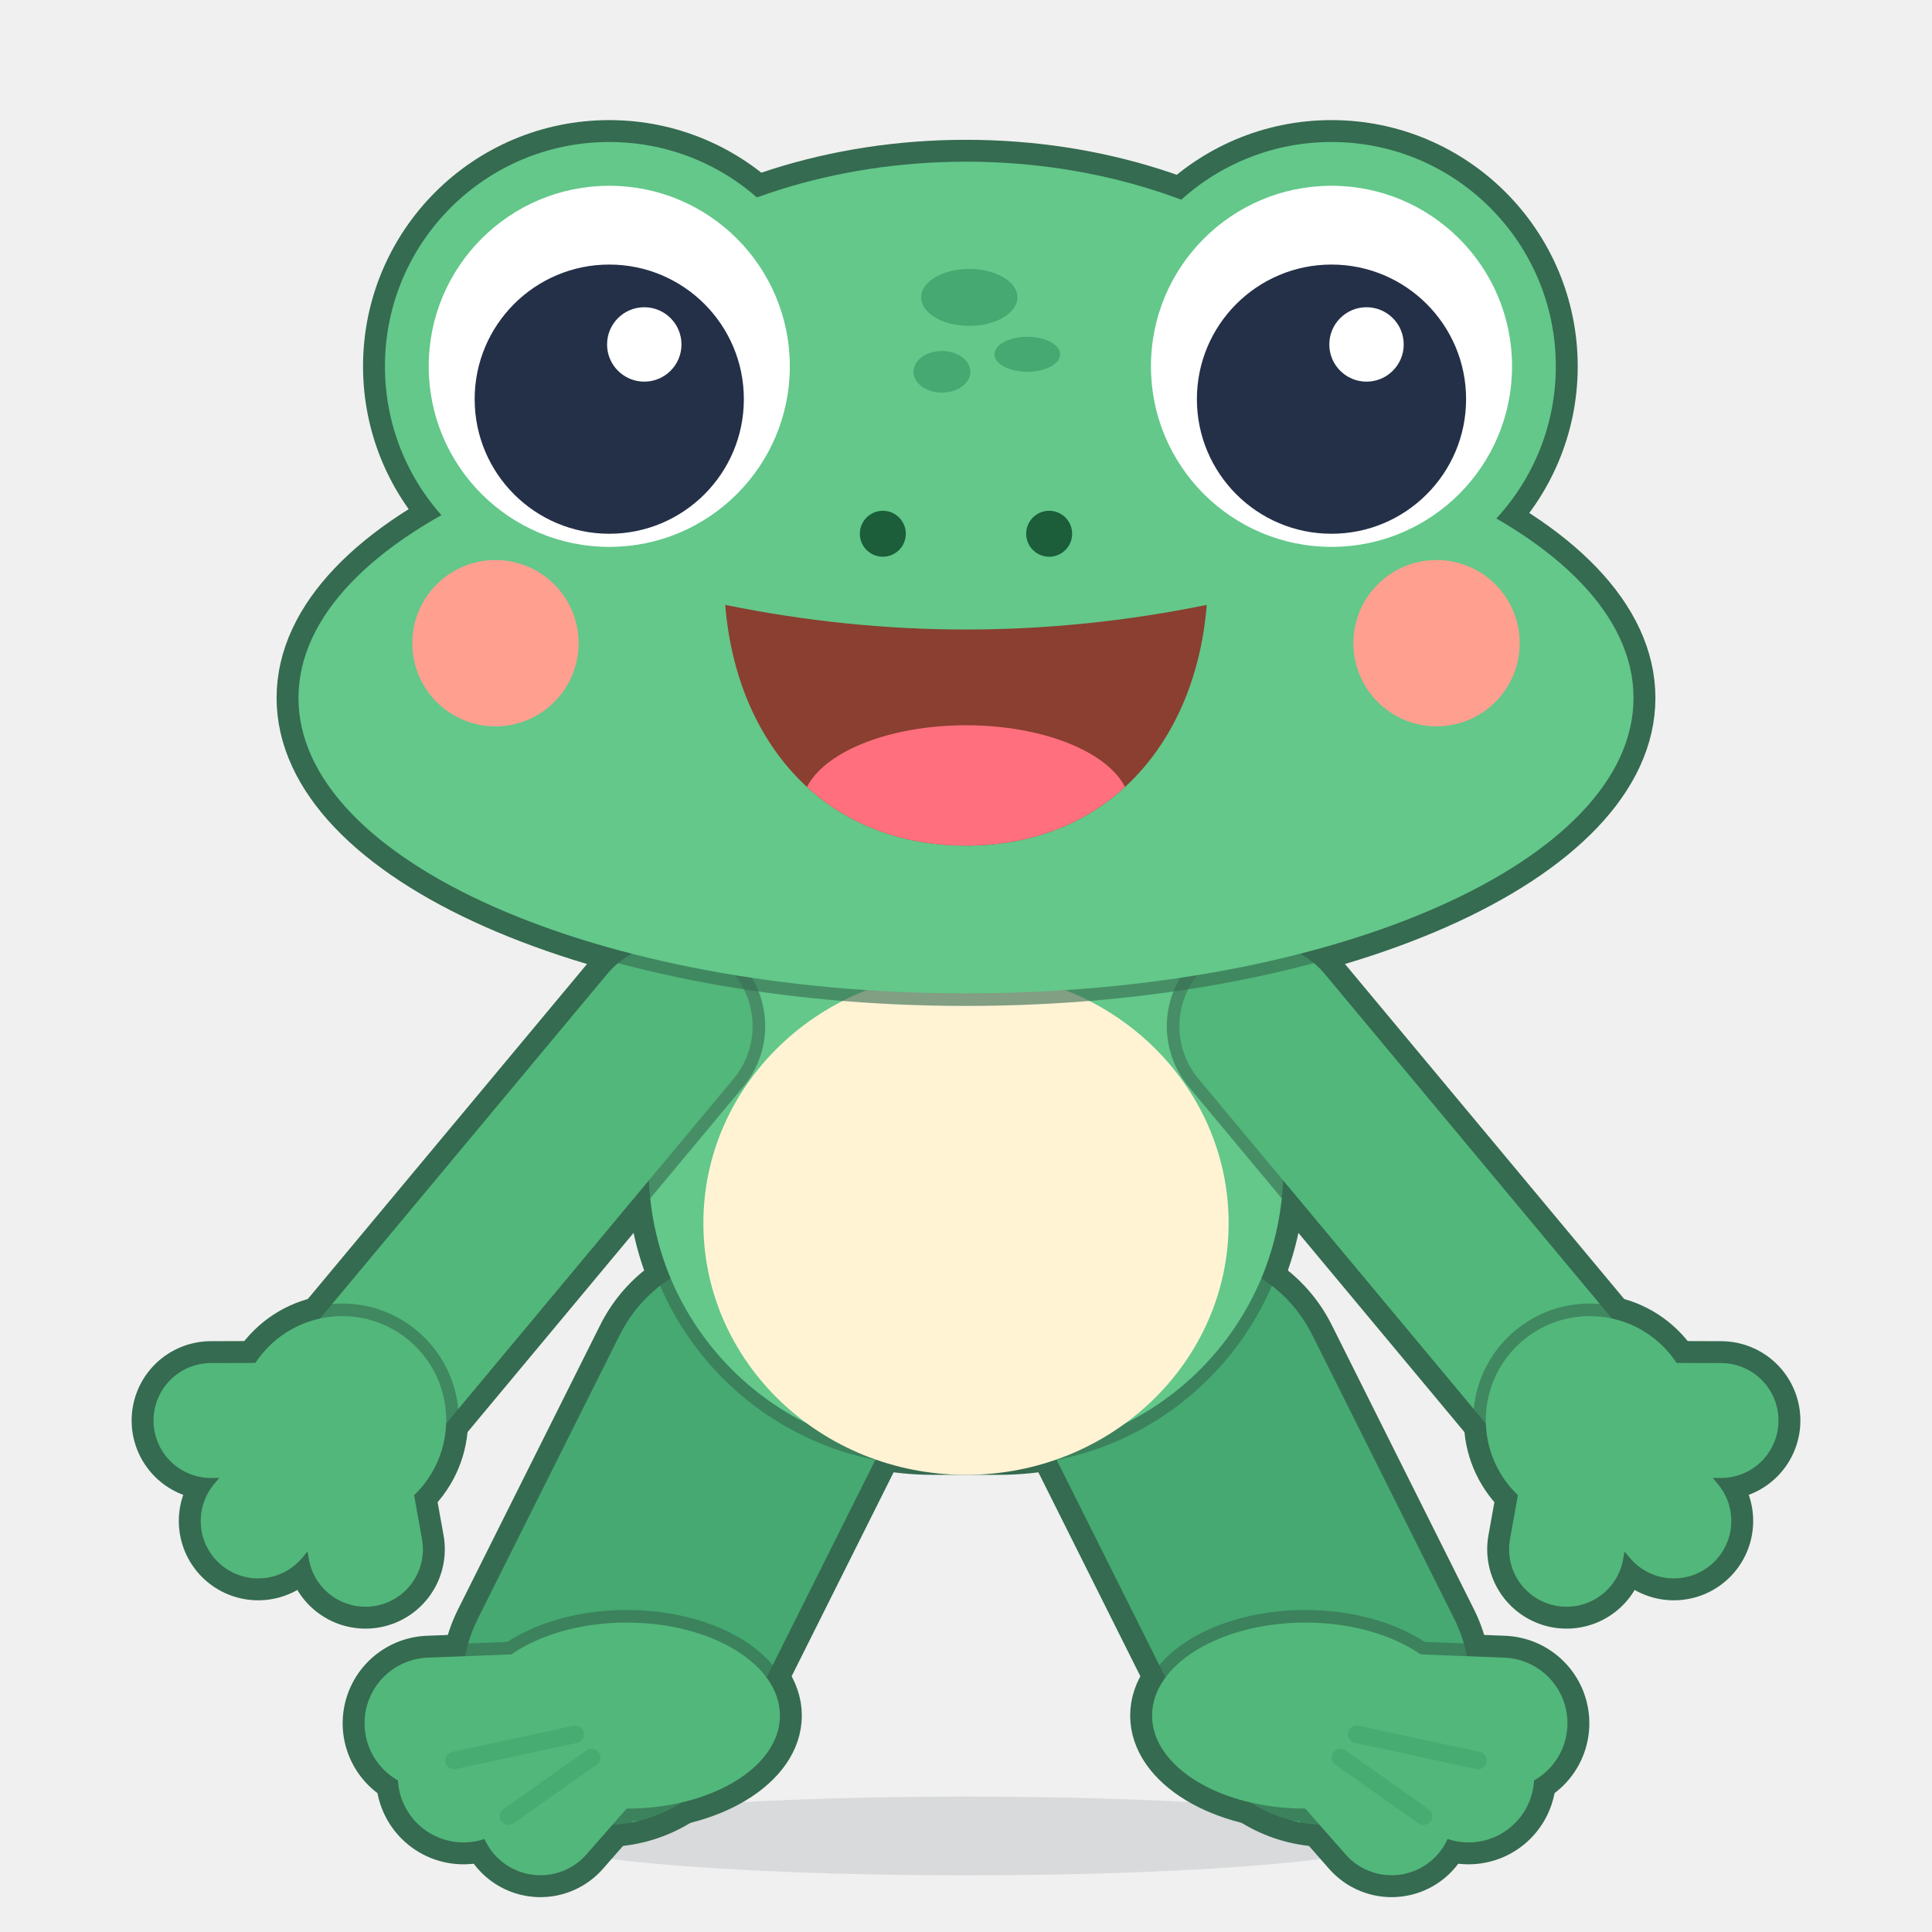
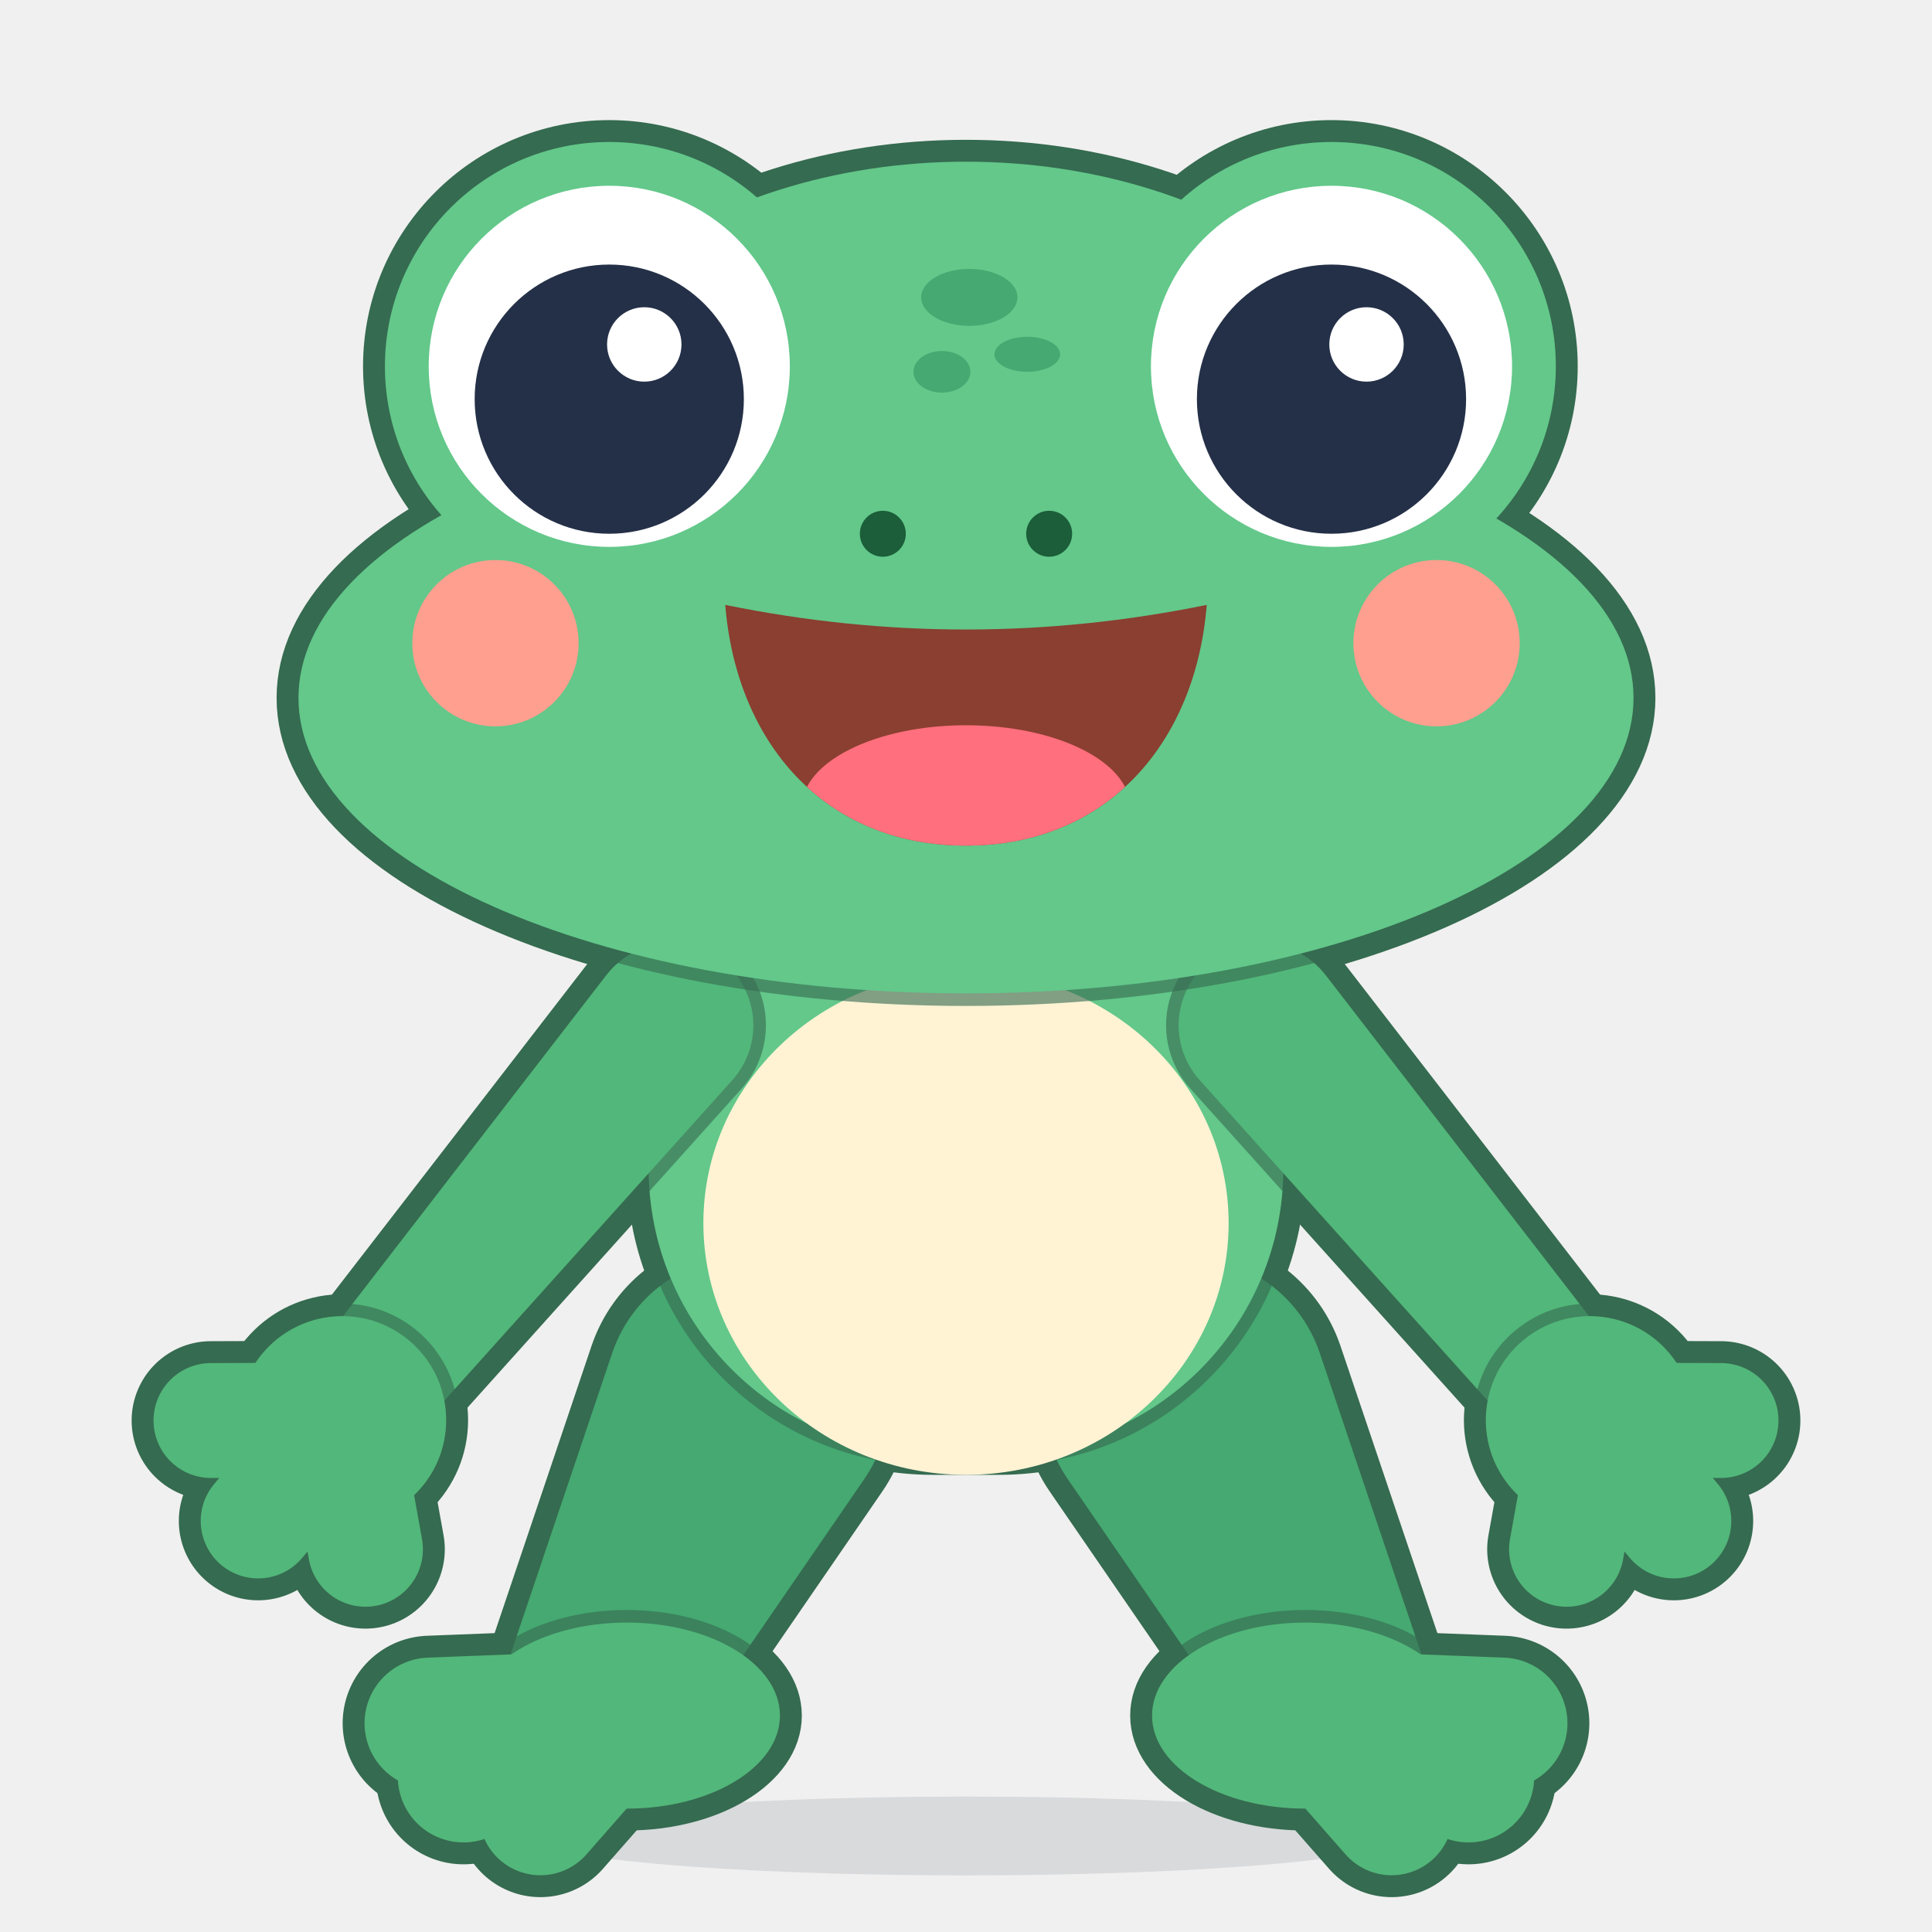
<svg xmlns="http://www.w3.org/2000/svg" viewBox="0 0 512 512" width="512" height="512">
  <g transform="translate(38.5 22.55) scale(2.9)">
    <g id="hop-root">
      <g id="shadow">
        <ellipse cx="75" cy="160.00" rx="40" ry="3.6" fill="#243047" opacity="0.120" />
      </g>
      <g id="hop-figure" transform="translate(0 0) translate(75 100) rotate(0) translate(-75 -100)">
        <g id="hop-silhouette" fill="#356B50" stroke="#356B50" stroke-linejoin="round" stroke-linecap="round">
          <g transform="translate(55 120) rotate(116.57)">
-             <path d="M 0 0 L 29.07 0" fill="none" stroke-width="30" />
+             <path d="M 1.79 -12.88 L 30.31 -8.91 A 9 9 0 0 1 30.31 8.91 L 1.79 12.88 A 13 13 0 1 1 1.79 -12.88 Z" stroke-width="4" />
            <g transform="translate(29.07 0) rotate(-116.57) translate(2 3)">
              <path d="M 14 0 C 14 4.69 7.73 8.5 0 8.5 C -7.73 8.5 -14 4.69 -14 0 C -14 -4.69 -7.73 -8.5 0 -8.5 C 7.73 -8.5 14 -4.69 14 0 Z" stroke-width="4" />
              <path d="M 0 0 L -17.96 0.7" fill="none" stroke-width="16" />
              <path d="M 0 0 L -14.92 5.59" fill="none" stroke-width="16" />
              <path d="M 0 0 L -7.89 8.99" fill="none" stroke-width="15.2" />
            </g>
          </g>
          <g transform="translate(95 120) rotate(63.43)">
-             <path d="M 0 0 L 29.07 0" fill="none" stroke-width="30" />
+             <path d="M 1.79 -12.88 L 30.31 -8.91 A 9 9 0 0 1 30.31 8.91 L 1.79 12.88 A 13 13 0 1 1 1.79 -12.88 Z" stroke-width="4" />
            <g transform="translate(29.07 0) rotate(-63.43) translate(-2 3)">
              <path d="M 14 0 C 14 4.69 7.73 8.5 0 8.5 C -7.73 8.5 -14 4.69 -14 0 C -14 -4.69 -7.73 -8.5 0 -8.5 C 7.73 -8.5 14 -4.69 14 0 Z" stroke-width="4" />
              <path d="M 0 0 L 17.96 0.7" fill="none" stroke-width="16" />
              <path d="M 0 0 L 14.92 5.59" fill="none" stroke-width="16" />
              <path d="M 0 0 L 7.89 8.99" fill="none" stroke-width="15.2" />
            </g>
          </g>
          <path d="M 46 60 H 104 V 99 A 26 26 0 0 1 78 125 H 72 A 26 26 0 0 1 46 99 Z" stroke-width="4" />
          <g transform="translate(48 86) rotate(129.81)">
-             <path d="M 0 0 L 46.86 0" fill="none" stroke-width="19" />
+             <path d="M 0.28 -7.49 L 47.08 -5.75 A 5.75 5.75 0 0 1 47.08 5.75 L 0.28 7.49 A 7.5 7.5 0 1 1 0.28 -7.49 Z" stroke-width="4" />
            <g transform="translate(46.86 0)">
              <path d="M 9.5 0 C 9.5 5.25 5.25 9.5 0 9.5 C -5.25 9.5 -9.5 5.25 -9.5 0 C -9.5 -5.25 -5.25 -9.5 0 -9.5 C 5.25 -9.5 9.5 -5.25 9.5 0 Z" stroke-width="4" />
              <path d="M 0 0 L 7.71 -9.19" fill="none" stroke-width="14.5" />
              <path d="M 0 0 L 12 0" fill="none" stroke-width="14.5" />
              <path d="M 0 0 L 7.71 9.19" fill="none" stroke-width="14.5" />
            </g>
          </g>
          <g transform="translate(102 86) rotate(50.19)">
-             <path d="M 0 0 L 46.86 0" fill="none" stroke-width="19" />
+             <path d="M 0.28 -7.49 L 47.08 -5.75 A 5.75 5.75 0 0 1 47.08 5.75 L 0.28 7.49 A 7.5 7.5 0 1 1 0.28 -7.49 Z" stroke-width="4" />
            <g transform="translate(46.86 0)">
              <path d="M 9.5 0 C 9.5 5.25 5.25 9.5 0 9.5 C -5.25 9.5 -9.5 5.25 -9.5 0 C -9.5 -5.25 -5.25 -9.5 0 -9.5 C 5.25 -9.5 9.5 -5.25 9.5 0 Z" stroke-width="4" />
              <path d="M 0 0 L 7.71 -9.19" fill="none" stroke-width="14.5" />
              <path d="M 0 0 L 12 0" fill="none" stroke-width="14.5" />
              <path d="M 0 0 L 7.71 9.19" fill="none" stroke-width="14.5" />
            </g>
          </g>
          <g transform="rotate(0 75 50)">
            <path d="M 119 40 C 119 58.23 99.3 73 75 73 C 50.7 73 31 58.23 31 40 C 31 21.77 50.7 7 75 7 C 99.3 7 119 21.77 119 40 Z M 136 56 C 136 70.91 108.69 83 75 83 C 41.31 83 14 70.91 14 56 C 14 41.09 41.31 29 75 29 C 108.69 29 136 41.09 136 56 Z M 62.9 25.7 C 62.9 37.02 53.72 46.2 42.4 46.2 C 31.08 46.2 21.9 37.02 21.9 25.7 C 21.9 14.38 31.08 5.2 42.4 5.2 C 53.72 5.2 62.9 14.38 62.9 25.7 Z M 128.9 25.7 C 128.9 37.02 119.72 46.2 108.4 46.2 C 97.08 46.2 87.9 37.02 87.9 25.7 C 87.9 14.38 97.08 5.2 108.4 5.2 C 119.72 5.2 128.9 14.38 128.9 25.7 Z" stroke-width="4" />
          </g>
        </g>
        <g id="left-leg" transform="translate(55 120) rotate(116.57)">
          <g fill="#356B50" stroke="#356B50" stroke-linejoin="round" stroke-linecap="round" opacity="0.62">
-             <path d="M 0 0 L 29.07 0" fill="none" stroke-width="28.3" />
+             <path d="M 1.79 -12.88 L 30.31 -8.91 A 9 9 0 0 1 30.31 8.91 L 1.79 12.88 A 13 13 0 1 1 1.79 -12.88 Z" stroke-width="2.3" />
          </g>
-           <line x1="0" y1="0" x2="29.07" y2="0" stroke="#45A971" stroke-width="26" stroke-linecap="round" />
+           <path d="M 1.79 -12.88 L 30.31 -8.91 A 9 9 0 0 1 30.31 8.91 L 1.79 12.88 A 13 13 0 1 1 1.79 -12.88 Z" fill="#45A971" />
          <g id="left-foot" transform="translate(29.07 0) rotate(-116.57) translate(2 3)">
            <g fill="#356B50" stroke="#356B50" stroke-linejoin="round" stroke-linecap="round" opacity="0.62">
              <path d="M 14 0 C 14 4.69 7.73 8.5 0 8.5 C -7.73 8.5 -14 4.69 -14 0 C -14 -4.69 -7.73 -8.5 0 -8.5 C 7.73 -8.5 14 -4.69 14 0 Z" stroke-width="2.3" />
              <path d="M 0 0 L -17.96 0.7" fill="none" stroke-width="14.3" />
              <path d="M 0 0 L -14.92 5.59" fill="none" stroke-width="14.3" />
              <path d="M 0 0 L -7.89 8.99" fill="none" stroke-width="13.5" />
            </g>
            <ellipse cx="0" cy="0" rx="14" ry="8.5" fill="#52B77A" />
            <line x1="0" y1="0" x2="-17.96" y2="0.7" stroke="#52B77A" stroke-width="12" stroke-linecap="round" />
            <line x1="0" y1="0" x2="-14.92" y2="5.59" stroke="#52B77A" stroke-width="12" stroke-linecap="round" />
            <line x1="0" y1="0" x2="-7.89" y2="8.99" stroke="#52B77A" stroke-width="11.2" stroke-linecap="round" />
-             <line x1="-4.7" y1="1.71" x2="-15.79" y2="4.1" stroke="#45A971" stroke-width="1.6" stroke-linecap="round" opacity="0.8" />
-             <line x1="-3.21" y1="3.83" x2="-10.8" y2="9.19" stroke="#45A971" stroke-width="1.6" stroke-linecap="round" opacity="0.8" />
          </g>
        </g>
        <g id="right-leg" transform="translate(95 120) rotate(63.43)">
          <g fill="#356B50" stroke="#356B50" stroke-linejoin="round" stroke-linecap="round" opacity="0.62">
-             <path d="M 0 0 L 29.07 0" fill="none" stroke-width="28.3" />
+             <path d="M 1.79 -12.88 L 30.31 -8.91 A 9 9 0 0 1 30.31 8.91 L 1.79 12.88 A 13 13 0 1 1 1.79 -12.88 Z" stroke-width="2.3" />
          </g>
-           <line x1="0" y1="0" x2="29.07" y2="0" stroke="#45A971" stroke-width="26" stroke-linecap="round" />
+           <path d="M 1.79 -12.88 L 30.31 -8.91 A 9 9 0 0 1 30.31 8.91 L 1.79 12.88 A 13 13 0 1 1 1.79 -12.88 Z" fill="#45A971" />
          <g id="right-foot" transform="translate(29.07 0) rotate(-63.43) translate(-2 3)">
            <g fill="#356B50" stroke="#356B50" stroke-linejoin="round" stroke-linecap="round" opacity="0.62">
              <path d="M 14 0 C 14 4.69 7.73 8.5 0 8.5 C -7.73 8.5 -14 4.69 -14 0 C -14 -4.69 -7.73 -8.5 0 -8.5 C 7.73 -8.5 14 -4.69 14 0 Z" stroke-width="2.3" />
              <path d="M 0 0 L 17.96 0.7" fill="none" stroke-width="14.3" />
              <path d="M 0 0 L 14.92 5.59" fill="none" stroke-width="14.3" />
              <path d="M 0 0 L 7.89 8.99" fill="none" stroke-width="13.5" />
            </g>
            <ellipse cx="0" cy="0" rx="14" ry="8.5" fill="#52B77A" />
            <line x1="0" y1="0" x2="17.96" y2="0.7" stroke="#52B77A" stroke-width="12" stroke-linecap="round" />
            <line x1="0" y1="0" x2="14.92" y2="5.59" stroke="#52B77A" stroke-width="12" stroke-linecap="round" />
            <line x1="0" y1="0" x2="7.89" y2="8.99" stroke="#52B77A" stroke-width="11.2" stroke-linecap="round" />
-             <line x1="4.7" y1="1.71" x2="15.79" y2="4.1" stroke="#45A971" stroke-width="1.6" stroke-linecap="round" opacity="0.8" />
-             <line x1="3.21" y1="3.83" x2="10.8" y2="9.19" stroke="#45A971" stroke-width="1.6" stroke-linecap="round" opacity="0.8" />
          </g>
        </g>
        <g id="body">
          <g fill="#356B50" stroke="#356B50" stroke-linejoin="round" stroke-linecap="round" opacity="0.62">
            <path d="M 46 60 H 104 V 99 A 26 26 0 0 1 78 125 H 72 A 26 26 0 0 1 46 99 Z" stroke-width="2.3" />
          </g>
          <path d="M 46 60 H 104 V 99 A 26 26 0 0 1 78 125 H 72 A 26 26 0 0 1 46 99 Z" fill="#63C88A" />
        </g>
        <g id="belly">
          <ellipse cx="75" cy="104" rx="24" ry="23" fill="#FFF3D4" />
        </g>
        <g id="left-arm" transform="translate(48 86) rotate(129.81)">
          <g fill="#356B50" stroke="#356B50" stroke-linejoin="round" stroke-linecap="round" opacity="0.62">
-             <path d="M 0 0 L 46.86 0" fill="none" stroke-width="17.3" />
+             <path d="M 0.28 -7.49 L 47.08 -5.75 A 5.75 5.75 0 0 1 47.08 5.75 L 0.28 7.49 A 7.5 7.5 0 1 1 0.28 -7.49 Z" stroke-width="2.3" />
          </g>
-           <line x1="0" y1="0" x2="46.86" y2="0" stroke="#52B77A" stroke-width="15" stroke-linecap="round" />
+           <path d="M 0.28 -7.49 L 47.08 -5.75 A 5.75 5.75 0 0 1 47.08 5.75 L 0.28 7.49 A 7.5 7.5 0 1 1 0.28 -7.49 Z" fill="#52B77A" />
          <g id="left-hand" transform="translate(46.86 0)">
            <g fill="#356B50" stroke="#356B50" stroke-linejoin="round" stroke-linecap="round" opacity="0.62">
              <path d="M 9.5 0 C 9.5 5.25 5.25 9.5 0 9.5 C -5.25 9.5 -9.5 5.25 -9.5 0 C -9.5 -5.25 -5.25 -9.5 0 -9.5 C 5.25 -9.5 9.5 -5.25 9.5 0 Z" stroke-width="2.3" />
              <path d="M 0 0 L 7.71 -9.19" fill="none" stroke-width="12.8" />
              <path d="M 0 0 L 12 0" fill="none" stroke-width="12.8" />
              <path d="M 0 0 L 7.71 9.19" fill="none" stroke-width="12.8" />
            </g>
            <circle cx="0" cy="0" r="9.5" fill="#52B77A" />
            <line x1="0" y1="0" x2="7.71" y2="-9.19" stroke="#52B77A" stroke-width="10.5" stroke-linecap="round" />
            <line x1="0" y1="0" x2="12" y2="0" stroke="#52B77A" stroke-width="10.5" stroke-linecap="round" />
            <line x1="0" y1="0" x2="7.71" y2="9.19" stroke="#52B77A" stroke-width="10.5" stroke-linecap="round" />
          </g>
        </g>
        <g id="right-arm" transform="translate(102 86) rotate(50.19)">
          <g fill="#356B50" stroke="#356B50" stroke-linejoin="round" stroke-linecap="round" opacity="0.62">
-             <path d="M 0 0 L 46.86 0" fill="none" stroke-width="17.3" />
+             <path d="M 0.28 -7.49 L 47.08 -5.75 A 5.75 5.75 0 0 1 47.08 5.75 L 0.28 7.49 A 7.5 7.5 0 1 1 0.28 -7.49 Z" stroke-width="2.3" />
          </g>
-           <line x1="0" y1="0" x2="46.86" y2="0" stroke="#52B77A" stroke-width="15" stroke-linecap="round" />
+           <path d="M 0.28 -7.49 L 47.08 -5.75 A 5.75 5.75 0 0 1 47.08 5.75 L 0.28 7.49 A 7.5 7.5 0 1 1 0.28 -7.49 Z" fill="#52B77A" />
          <g id="right-hand" transform="translate(46.86 0)">
            <g fill="#356B50" stroke="#356B50" stroke-linejoin="round" stroke-linecap="round" opacity="0.62">
              <path d="M 9.5 0 C 9.5 5.25 5.25 9.5 0 9.5 C -5.25 9.5 -9.5 5.25 -9.5 0 C -9.5 -5.25 -5.25 -9.5 0 -9.5 C 5.25 -9.5 9.5 -5.25 9.5 0 Z" stroke-width="2.3" />
              <path d="M 0 0 L 7.71 -9.19" fill="none" stroke-width="12.8" />
              <path d="M 0 0 L 12 0" fill="none" stroke-width="12.8" />
              <path d="M 0 0 L 7.71 9.19" fill="none" stroke-width="12.8" />
            </g>
            <circle cx="0" cy="0" r="9.5" fill="#52B77A" />
            <line x1="0" y1="0" x2="7.71" y2="-9.19" stroke="#52B77A" stroke-width="10.5" stroke-linecap="round" />
            <line x1="0" y1="0" x2="12" y2="0" stroke="#52B77A" stroke-width="10.5" stroke-linecap="round" />
            <line x1="0" y1="0" x2="7.71" y2="9.19" stroke="#52B77A" stroke-width="10.5" stroke-linecap="round" />
          </g>
        </g>
        <g id="head" transform="rotate(0 75 50)">
          <g fill="#356B50" stroke="#356B50" stroke-linejoin="round" stroke-linecap="round" opacity="0.62">
            <path d="M 119 40 C 119 58.23 99.3 73 75 73 C 50.7 73 31 58.23 31 40 C 31 21.77 50.7 7 75 7 C 99.3 7 119 21.77 119 40 Z M 136 56 C 136 70.91 108.69 83 75 83 C 41.31 83 14 70.91 14 56 C 14 41.09 41.31 29 75 29 C 108.69 29 136 41.09 136 56 Z M 62.9 25.7 C 62.9 37.02 53.72 46.2 42.4 46.2 C 31.08 46.2 21.9 37.02 21.9 25.7 C 21.9 14.38 31.08 5.2 42.4 5.2 C 53.72 5.2 62.9 14.38 62.9 25.7 Z M 128.9 25.7 C 128.9 37.02 119.72 46.2 108.4 46.2 C 97.08 46.2 87.9 37.02 87.9 25.7 C 87.9 14.38 97.08 5.2 108.4 5.2 C 119.72 5.2 128.9 14.38 128.9 25.7 Z" stroke-width="2.3" />
          </g>
          <ellipse cx="75" cy="40" rx="44" ry="33" fill="#63C88A" />
          <ellipse cx="75" cy="56" rx="61" ry="27" fill="#63C88A" />
          <circle cx="42.4" cy="25.7" r="20.5" fill="#63C88A" />
          <circle cx="108.4" cy="25.7" r="20.5" fill="#63C88A" />
          <g id="accent-details">
            <ellipse cx="75.3" cy="19.4" rx="4.4" ry="2.6" fill="#45A971" />
            <ellipse cx="72.8" cy="26.2" rx="2.6" ry="1.9" fill="#45A971" />
            <ellipse cx="80.6" cy="24.6" rx="3.0" ry="1.6" fill="#45A971" />
          </g>
          <g id="eyes-group">
            <g id="left-eye">
              <g>
                <clipPath id="eyeClip42">
                  <circle cx="42.4" cy="25.7" r="16.5" />
                </clipPath>
                <circle cx="42.4" cy="25.7" r="16.5" fill="#FFFFFF" />
                <g clip-path="url(#eyeClip42)">
                  <circle id="left-pupil" cx="42.4" cy="28.7" r="12.3" fill="#243047" />
                  <circle cx="45.6" cy="23.7" r="3.4" fill="#FFFFFF" />
                </g>
              </g>
            </g>
            <g id="right-eye">
              <g>
                <clipPath id="eyeClip108">
                  <circle cx="108.4" cy="25.7" r="16.5" />
                </clipPath>
                <circle cx="108.4" cy="25.7" r="16.5" fill="#FFFFFF" />
                <g clip-path="url(#eyeClip108)">
                  <circle id="right-pupil" cx="108.4" cy="28.7" r="12.3" fill="#243047" />
                  <circle cx="111.6" cy="23.7" r="3.4" fill="#FFFFFF" />
                </g>
              </g>
            </g>
          </g>
          <g id="cheeks">
            <circle cx="32" cy="51" r="7.6" fill="#FF9F8F" />
            <circle cx="118" cy="51" r="7.6" fill="#FF9F8F" />
          </g>
          <circle cx="67.4" cy="41" r="2.1" fill="#1B5E39" />
          <circle cx="82.6" cy="41" r="2.1" fill="#1B5E39" />
          <g id="mouth">
            <g transform="translate(75 50) scale(1) translate(-75 -50)">
              <clipPath id="mouthClipopen">
                <path d="M 53 47.5 Q 75 52 97 47.5 C 96 60 88 69.5 75 69.5 C 62 69.5 54 60 53 47.5 Z" />
              </clipPath>
              <path d="M 53 47.5 Q 75 52 97 47.5 C 96 60 88 69.5 75 69.5 C 62 69.5 54 60 53 47.5 Z" fill="#8A3F30" />
              <ellipse cx="75" cy="66" rx="15" ry="7.5" fill="#FF6F7D" clip-path="url(#mouthClipopen)" />
            </g>
          </g>
        </g>
      </g>
    </g>
  </g>
</svg>
